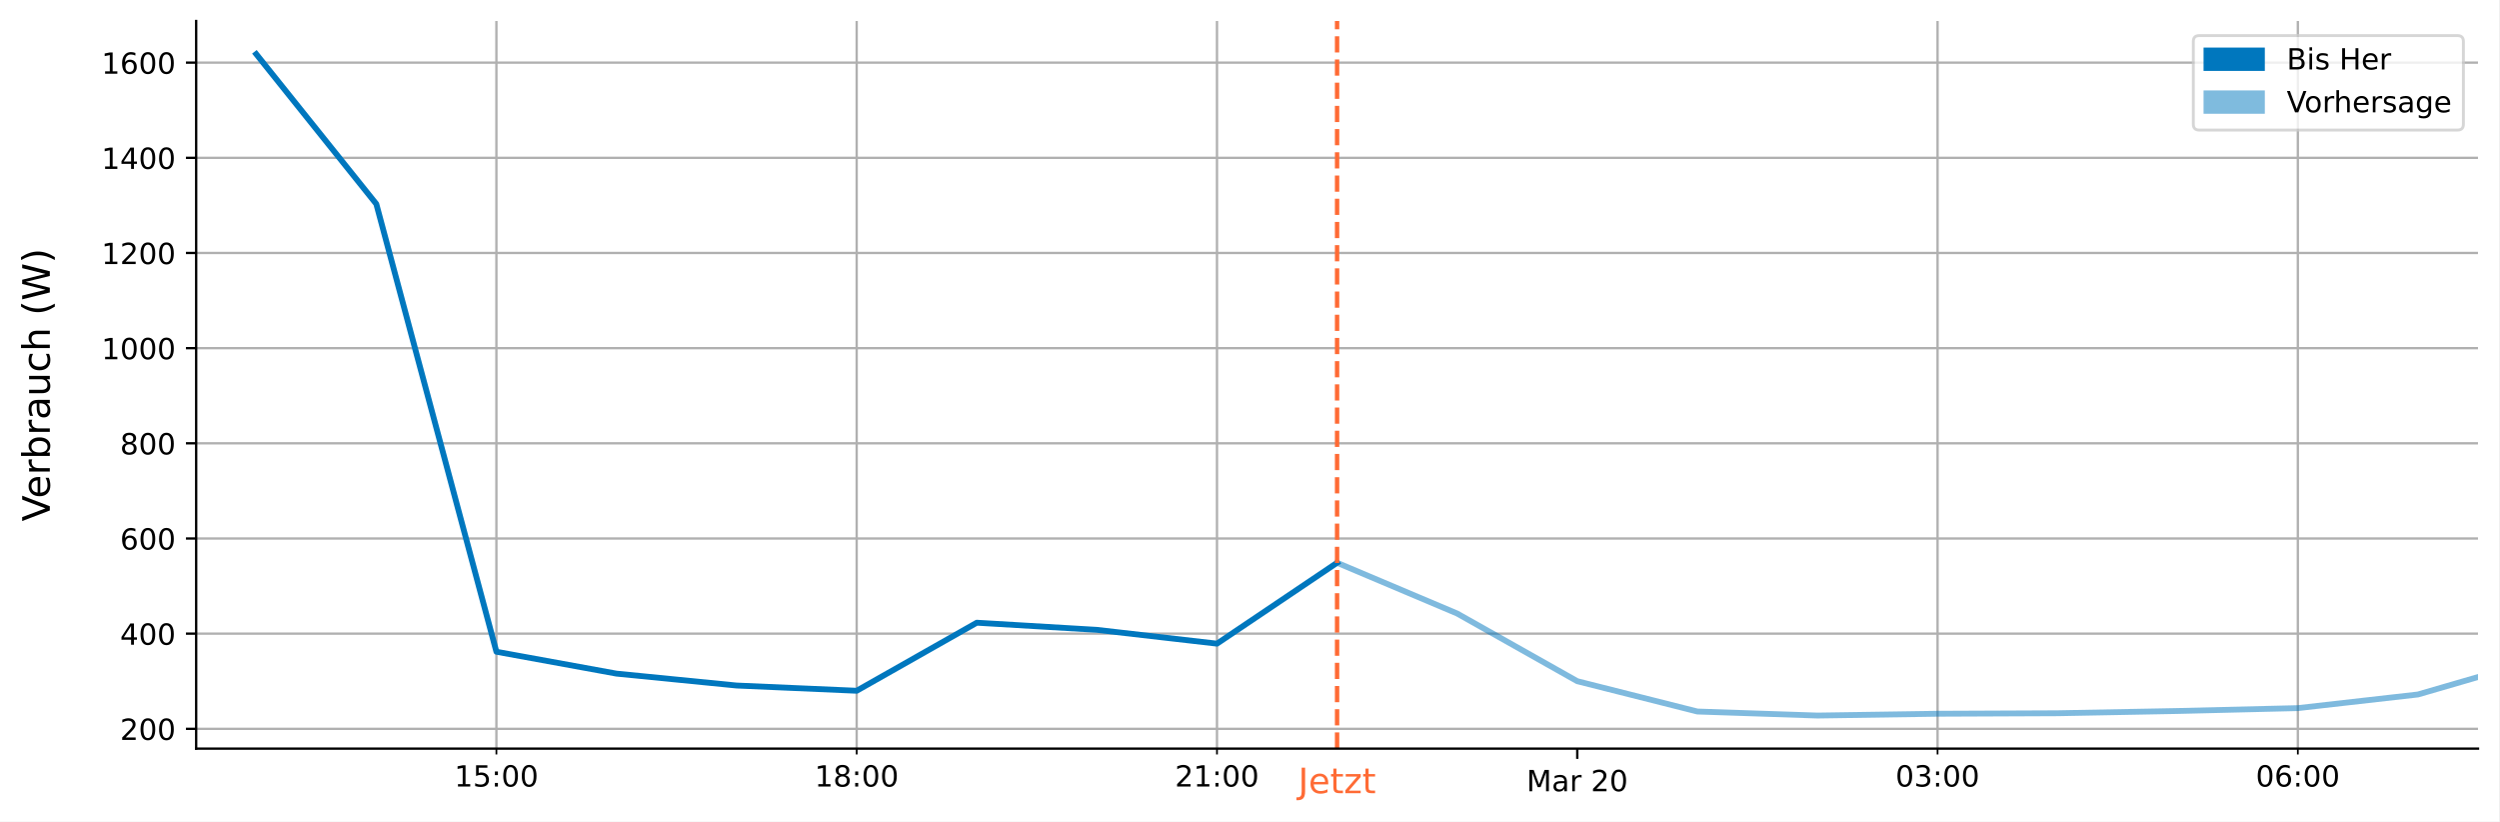
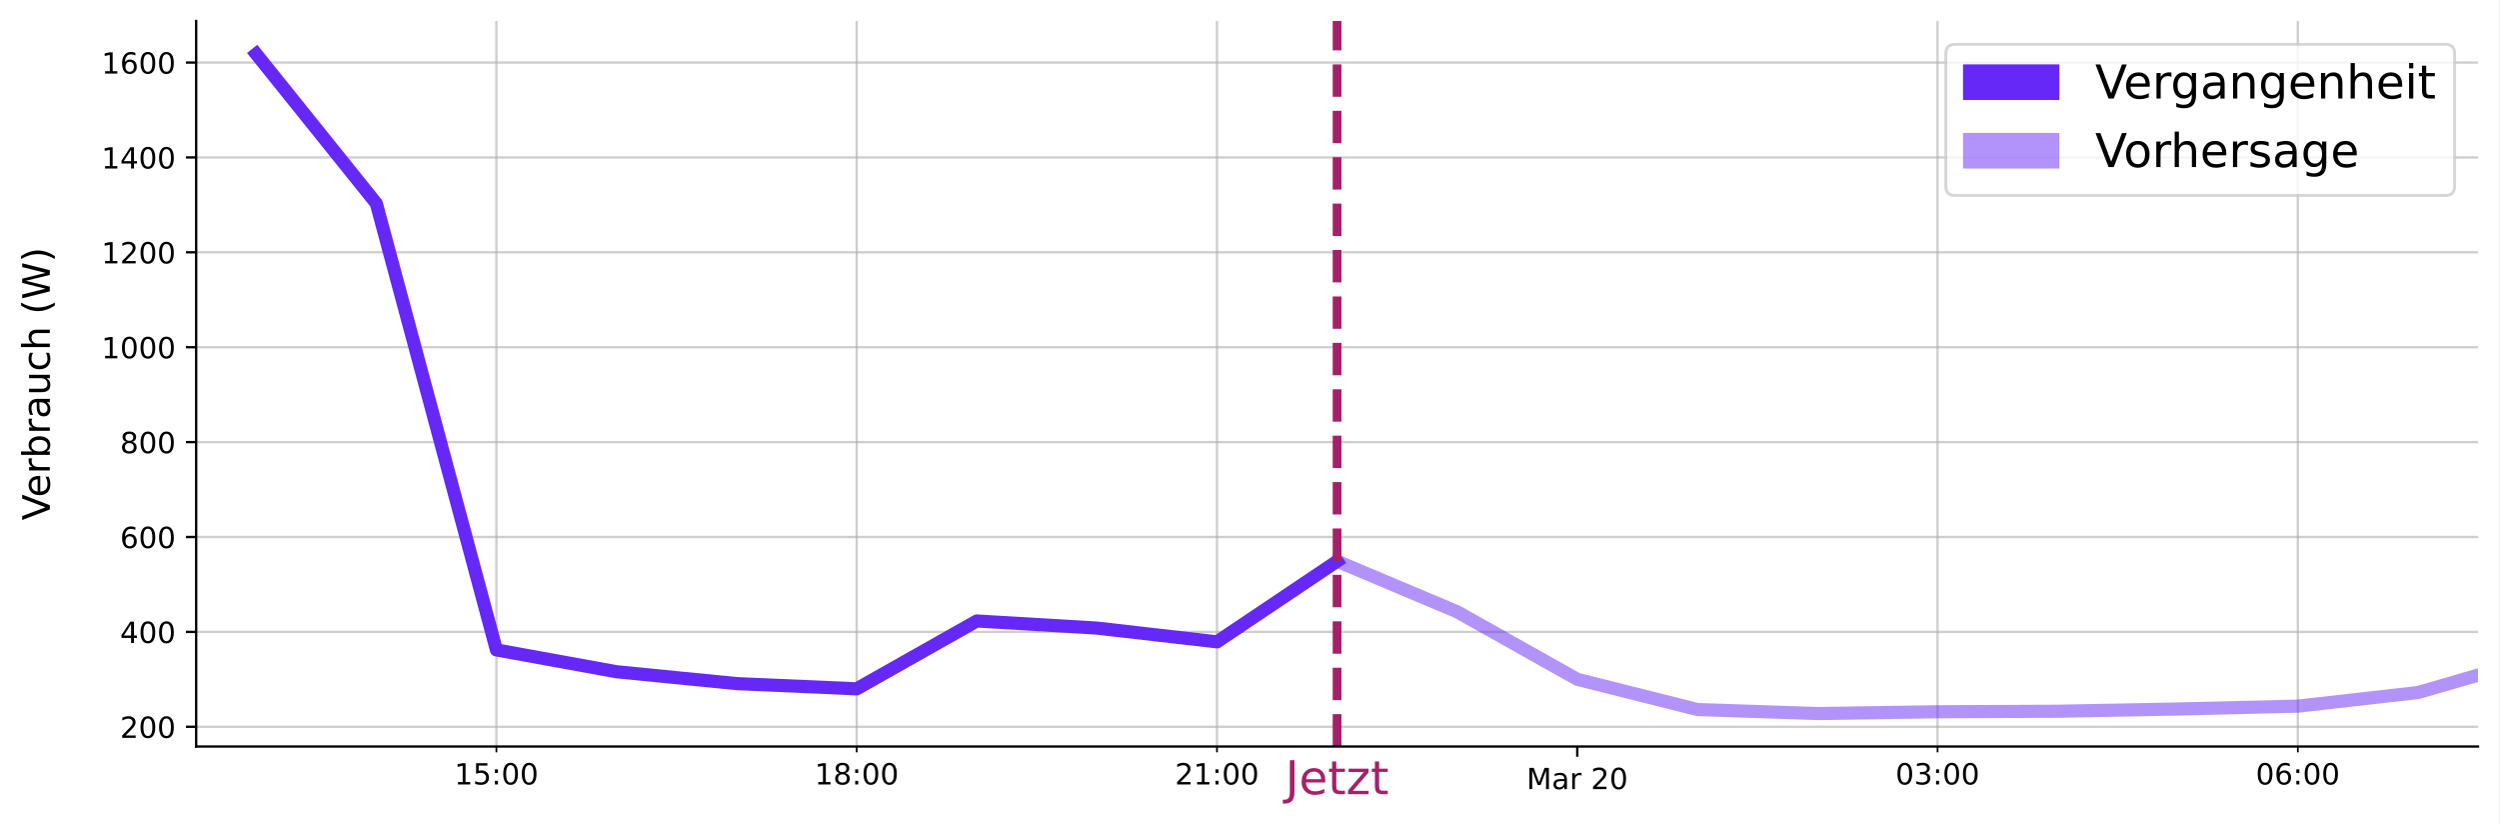
- <svg xmlns="http://www.w3.org/2000/svg" xmlns:xlink="http://www.w3.org/1999/xlink" width="856.492pt" height="281.448pt" viewBox="0 0 856.492 281.448" version="1.1">
+ <svg xmlns="http://www.w3.org/2000/svg" xmlns:xlink="http://www.w3.org/1999/xlink" width="856.492pt" height="282.629pt" viewBox="0 0 856.492 282.629" version="1.1">
  <defs>
    <style type="text/css">*{stroke-linejoin: round; stroke-linecap: butt}</style>
  </defs>
  <g id="figure_1">
    <g id="patch_1">
-       <path d="M 0 281.448  L 856.492 281.448  L 856.492 0  L 0 0  z " style="fill: #ffffff" />
+       <path d="M 0 282.629  L 856.492 282.629  L 856.492 0  L 0 0  z " style="fill: #ffffff" />
    </g>
    <g id="axes_1">
      <g id="patch_2">
-         <path d="M 67.232 256.476  L 849.292 256.476  L 849.292 7.2  L 67.232 7.2  z " style="fill: #ffffff" />
+         <path d="M 67.232 255.756  L 849.292 255.756  L 849.292 7.2  L 67.232 7.2  z " style="fill: #ffffff" />
      </g>
      <g id="matplotlib.axis_1">
        <g id="xtick_1">
          <g id="line2d_1">
            <defs>
-               <path id="m3977513c6c" d="M 0 0  L 0 3.5  " style="stroke: #000000; stroke-width: 0.8" />
-             </defs>
-             <g>
-               <use xlink:href="#m3977513c6c" x="540.584" y="256.476" style="stroke: #000000; stroke-width: 0.8" />
+               <path id="me8b5e4f78a" d="M 0 0  L 0 3.5  " style="stroke: #000000; stroke-width: 0.8" />
+             </defs>
+             <g>
+               <use xlink:href="#me8b5e4f78a" x="540.584" y="255.756" style="stroke: #000000; stroke-width: 0.8" />
            </g>
          </g>
          <g id="text_1">
-             <g transform="translate(523.1985 271.074) scale(0.1 -0.1)">
+             <g transform="translate(523.1985 270.354) scale(0.1 -0.1)">
              <defs>
                <path id="DejaVuSans-4d" d="M 628 4666  L 1569 4666  L 2759 1491  L 3956 4666  L 4897 4666  L 4897 0  L 4281 0  L 4281 4097  L 3078 897  L 2444 897  L 1241 4097  L 1241 0  L 628 0  L 628 4666  z " transform="scale(0.015625)" />
                <path id="DejaVuSans-61" d="M 2194 1759  Q 1497 1759 1228 1600  Q 959 1441 959 1056  Q 959 750 1161 570  Q 1363 391 1709 391  Q 2188 391 2477 730  Q 2766 1069 2766 1631  L 2766 1759  L 2194 1759  z M 3341 1997  L 3341 0  L 2766 0  L 2766 531  Q 2569 213 2275 61  Q 1981 -91 1556 -91  Q 1019 -91 701 211  Q 384 513 384 1019  Q 384 1609 779 1909  Q 1175 2209 1959 2209  L 2766 2209  L 2766 2266  Q 2766 2663 2505 2880  Q 2244 3097 1772 3097  Q 1472 3097 1187 3025  Q 903 2953 641 2809  L 641 3341  Q 956 3463 1253 3523  Q 1550 3584 1831 3584  Q 2591 3584 2966 3190  Q 3341 2797 3341 1997  z " transform="scale(0.015625)" />
                <path id="DejaVuSans-72" d="M 2631 2963  Q 2534 3019 2420 3045  Q 2306 3072 2169 3072  Q 1681 3072 1420 2755  Q 1159 2438 1159 1844  L 1159 0  L 581 0  L 581 3500  L 1159 3500  L 1159 2956  Q 1341 3275 1631 3429  Q 1922 3584 2338 3584  Q 2397 3584 2469 3576  Q 2541 3569 2628 3553  L 2631 2963  z " transform="scale(0.015625)" />
                <path id="DejaVuSans-20" transform="scale(0.015625)" />
                <path id="DejaVuSans-32" d="M 1228 531  L 3431 531  L 3431 0  L 469 0  L 469 531  Q 828 903 1448 1529  Q 2069 2156 2228 2338  Q 2531 2678 2651 2914  Q 2772 3150 2772 3378  Q 2772 3750 2511 3984  Q 2250 4219 1831 4219  Q 1534 4219 1204 4116  Q 875 4013 500 3803  L 500 4441  Q 881 4594 1212 4672  Q 1544 4750 1819 4750  Q 2544 4750 2975 4387  Q 3406 4025 3406 3419  Q 3406 3131 3298 2873  Q 3191 2616 2906 2266  Q 2828 2175 2409 1742  Q 1991 1309 1228 531  z " transform="scale(0.015625)" />
                <path id="DejaVuSans-30" d="M 2034 4250  Q 1547 4250 1301 3770  Q 1056 3291 1056 2328  Q 1056 1369 1301 889  Q 1547 409 2034 409  Q 2525 409 2770 889  Q 3016 1369 3016 2328  Q 3016 3291 2770 3770  Q 2525 4250 2034 4250  z M 2034 4750  Q 2819 4750 3233 4129  Q 3647 3509 3647 2328  Q 3647 1150 3233 529  Q 2819 -91 2034 -91  Q 1250 -91 836 529  Q 422 1150 422 2328  Q 422 3509 836 4129  Q 1250 4750 2034 4750  z " transform="scale(0.015625)" />
              </defs>
              <use xlink:href="#DejaVuSans-4d" />
              <use xlink:href="#DejaVuSans-61" x="86.279" />
              <use xlink:href="#DejaVuSans-72" x="147.559" />
              <use xlink:href="#DejaVuSans-20" x="188.672" />
              <use xlink:href="#DejaVuSans-32" x="220.459" />
              <use xlink:href="#DejaVuSans-30" x="284.082" />
            </g>
          </g>
        </g>
        <g id="xtick_2">
          <g id="line2d_2">
-             <path d="M 170.134 256.476  L 170.134 7.2  " clip-path="url(#p136271a0d6)" style="fill: none; stroke: #b0b0b0; stroke-width: 0.8; stroke-linecap: square" />
+             <path d="M 170.134 255.756  L 170.134 7.2  " clip-path="url(#p7c2714c68f)" style="fill: none; stroke: #b0b0b0; stroke-opacity: 0.61; stroke-width: 0.8; stroke-linecap: square" />
          </g>
          <g id="line2d_3">
            <defs>
-               <path id="m7dc7e616f8" d="M 0 0  L 0 2  " style="stroke: #000000; stroke-width: 0.6" />
-             </defs>
-             <g>
-               <use xlink:href="#m7dc7e616f8" x="170.134" y="256.476" style="stroke: #000000; stroke-width: 0.6" />
+               <path id="mb72a942f95" d="M 0 0  L 0 2  " style="stroke: #000000; stroke-width: 0.6" />
+             </defs>
+             <g>
+               <use xlink:href="#mb72a942f95" x="170.134" y="255.756" style="stroke: #000000; stroke-width: 0.6" />
            </g>
          </g>
          <g id="text_2">
-             <g transform="translate(155.7248 269.474) scale(0.1 -0.1)">
+             <g transform="translate(155.7248 268.754) scale(0.1 -0.1)">
              <defs>
                <path id="DejaVuSans-31" d="M 794 531  L 1825 531  L 1825 4091  L 703 3866  L 703 4441  L 1819 4666  L 2450 4666  L 2450 531  L 3481 531  L 3481 0  L 794 0  L 794 531  z " transform="scale(0.015625)" />
                <path id="DejaVuSans-35" d="M 691 4666  L 3169 4666  L 3169 4134  L 1269 4134  L 1269 2991  Q 1406 3038 1543 3061  Q 1681 3084 1819 3084  Q 2600 3084 3056 2656  Q 3513 2228 3513 1497  Q 3513 744 3044 326  Q 2575 -91 1722 -91  Q 1428 -91 1123 -41  Q 819 9 494 109  L 494 744  Q 775 591 1075 516  Q 1375 441 1709 441  Q 2250 441 2565 725  Q 2881 1009 2881 1497  Q 2881 1984 2565 2268  Q 2250 2553 1709 2553  Q 1456 2553 1204 2497  Q 953 2441 691 2322  L 691 4666  z " transform="scale(0.015625)" />
                <path id="DejaVuSans-3a" d="M 750 794  L 1409 794  L 1409 0  L 750 0  L 750 794  z M 750 3309  L 1409 3309  L 1409 2516  L 750 2516  L 750 3309  z " transform="scale(0.015625)" />
              </defs>
              <use xlink:href="#DejaVuSans-31" />
              <use xlink:href="#DejaVuSans-35" x="63.623" />
              <use xlink:href="#DejaVuSans-3a" x="127.246" />
              <use xlink:href="#DejaVuSans-30" x="160.938" />
              <use xlink:href="#DejaVuSans-30" x="224.561" />
            </g>
          </g>
        </g>
        <g id="xtick_3">
          <g id="line2d_4">
-             <path d="M 293.617 256.476  L 293.617 7.2  " clip-path="url(#p136271a0d6)" style="fill: none; stroke: #b0b0b0; stroke-width: 0.8; stroke-linecap: square" />
+             <path d="M 293.617 255.756  L 293.617 7.2  " clip-path="url(#p7c2714c68f)" style="fill: none; stroke: #b0b0b0; stroke-opacity: 0.61; stroke-width: 0.8; stroke-linecap: square" />
          </g>
          <g id="line2d_5">
            <g>
-               <use xlink:href="#m7dc7e616f8" x="293.617" y="256.476" style="stroke: #000000; stroke-width: 0.6" />
+               <use xlink:href="#mb72a942f95" x="293.617" y="255.756" style="stroke: #000000; stroke-width: 0.6" />
            </g>
          </g>
          <g id="text_3">
-             <g transform="translate(279.208 269.474) scale(0.1 -0.1)">
+             <g transform="translate(279.208 268.754) scale(0.1 -0.1)">
              <defs>
                <path id="DejaVuSans-38" d="M 2034 2216  Q 1584 2216 1326 1975  Q 1069 1734 1069 1313  Q 1069 891 1326 650  Q 1584 409 2034 409  Q 2484 409 2743 651  Q 3003 894 3003 1313  Q 3003 1734 2745 1975  Q 2488 2216 2034 2216  z M 1403 2484  Q 997 2584 770 2862  Q 544 3141 544 3541  Q 544 4100 942 4425  Q 1341 4750 2034 4750  Q 2731 4750 3128 4425  Q 3525 4100 3525 3541  Q 3525 3141 3298 2862  Q 3072 2584 2669 2484  Q 3125 2378 3379 2068  Q 3634 1759 3634 1313  Q 3634 634 3220 271  Q 2806 -91 2034 -91  Q 1263 -91 848 271  Q 434 634 434 1313  Q 434 1759 690 2068  Q 947 2378 1403 2484  z M 1172 3481  Q 1172 3119 1398 2916  Q 1625 2713 2034 2713  Q 2441 2713 2670 2916  Q 2900 3119 2900 3481  Q 2900 3844 2670 4047  Q 2441 4250 2034 4250  Q 1625 4250 1398 4047  Q 1172 3844 1172 3481  z " transform="scale(0.015625)" />
              </defs>
              <use xlink:href="#DejaVuSans-31" />
              <use xlink:href="#DejaVuSans-38" x="63.623" />
              <use xlink:href="#DejaVuSans-3a" x="127.246" />
              <use xlink:href="#DejaVuSans-30" x="160.938" />
              <use xlink:href="#DejaVuSans-30" x="224.561" />
            </g>
          </g>
        </g>
        <g id="xtick_4">
          <g id="line2d_6">
-             <path d="M 417.101 256.476  L 417.101 7.2  " clip-path="url(#p136271a0d6)" style="fill: none; stroke: #b0b0b0; stroke-width: 0.8; stroke-linecap: square" />
+             <path d="M 417.101 255.756  L 417.101 7.2  " clip-path="url(#p7c2714c68f)" style="fill: none; stroke: #b0b0b0; stroke-opacity: 0.61; stroke-width: 0.8; stroke-linecap: square" />
          </g>
          <g id="line2d_7">
            <g>
-               <use xlink:href="#m7dc7e616f8" x="417.101" y="256.476" style="stroke: #000000; stroke-width: 0.6" />
+               <use xlink:href="#mb72a942f95" x="417.101" y="255.756" style="stroke: #000000; stroke-width: 0.6" />
            </g>
          </g>
          <g id="text_4">
-             <g transform="translate(402.6911 269.474) scale(0.1 -0.1)">
+             <g transform="translate(402.6911 268.754) scale(0.1 -0.1)">
              <use xlink:href="#DejaVuSans-32" />
              <use xlink:href="#DejaVuSans-31" x="63.623" />
              <use xlink:href="#DejaVuSans-3a" x="127.246" />
              <use xlink:href="#DejaVuSans-30" x="160.938" />
              <use xlink:href="#DejaVuSans-30" x="224.561" />
            </g>
          </g>
        </g>
        <g id="xtick_5">
          <g id="line2d_8">
-             <path d="M 664.067 256.476  L 664.067 7.2  " clip-path="url(#p136271a0d6)" style="fill: none; stroke: #b0b0b0; stroke-width: 0.8; stroke-linecap: square" />
+             <path d="M 664.067 255.756  L 664.067 7.2  " clip-path="url(#p7c2714c68f)" style="fill: none; stroke: #b0b0b0; stroke-opacity: 0.61; stroke-width: 0.8; stroke-linecap: square" />
          </g>
          <g id="line2d_9">
            <g>
-               <use xlink:href="#m7dc7e616f8" x="664.067" y="256.476" style="stroke: #000000; stroke-width: 0.6" />
+               <use xlink:href="#mb72a942f95" x="664.067" y="255.756" style="stroke: #000000; stroke-width: 0.6" />
            </g>
          </g>
          <g id="text_5">
-             <g transform="translate(649.6575 269.474) scale(0.1 -0.1)">
+             <g transform="translate(649.6575 268.754) scale(0.1 -0.1)">
              <defs>
                <path id="DejaVuSans-33" d="M 2597 2516  Q 3050 2419 3304 2112  Q 3559 1806 3559 1356  Q 3559 666 3084 287  Q 2609 -91 1734 -91  Q 1441 -91 1130 -33  Q 819 25 488 141  L 488 750  Q 750 597 1062 519  Q 1375 441 1716 441  Q 2309 441 2620 675  Q 2931 909 2931 1356  Q 2931 1769 2642 2001  Q 2353 2234 1838 2234  L 1294 2234  L 1294 2753  L 1863 2753  Q 2328 2753 2575 2939  Q 2822 3125 2822 3475  Q 2822 3834 2567 4026  Q 2313 4219 1838 4219  Q 1578 4219 1281 4162  Q 984 4106 628 3988  L 628 4550  Q 988 4650 1302 4700  Q 1616 4750 1894 4750  Q 2613 4750 3031 4423  Q 3450 4097 3450 3541  Q 3450 3153 3228 2886  Q 3006 2619 2597 2516  z " transform="scale(0.015625)" />
              </defs>
              <use xlink:href="#DejaVuSans-30" />
              <use xlink:href="#DejaVuSans-33" x="63.623" />
              <use xlink:href="#DejaVuSans-3a" x="127.246" />
              <use xlink:href="#DejaVuSans-30" x="160.938" />
              <use xlink:href="#DejaVuSans-30" x="224.561" />
            </g>
          </g>
        </g>
        <g id="xtick_6">
          <g id="line2d_10">
-             <path d="M 787.55 256.476  L 787.55 7.2  " clip-path="url(#p136271a0d6)" style="fill: none; stroke: #b0b0b0; stroke-width: 0.8; stroke-linecap: square" />
+             <path d="M 787.55 255.756  L 787.55 7.2  " clip-path="url(#p7c2714c68f)" style="fill: none; stroke: #b0b0b0; stroke-opacity: 0.61; stroke-width: 0.8; stroke-linecap: square" />
          </g>
          <g id="line2d_11">
            <g>
-               <use xlink:href="#m7dc7e616f8" x="787.55" y="256.476" style="stroke: #000000; stroke-width: 0.6" />
+               <use xlink:href="#mb72a942f95" x="787.55" y="255.756" style="stroke: #000000; stroke-width: 0.6" />
            </g>
          </g>
          <g id="text_6">
-             <g transform="translate(773.1406 269.474) scale(0.1 -0.1)">
+             <g transform="translate(773.1406 268.754) scale(0.1 -0.1)">
              <defs>
                <path id="DejaVuSans-36" d="M 2113 2584  Q 1688 2584 1439 2293  Q 1191 2003 1191 1497  Q 1191 994 1439 701  Q 1688 409 2113 409  Q 2538 409 2786 701  Q 3034 994 3034 1497  Q 3034 2003 2786 2293  Q 2538 2584 2113 2584  z M 3366 4563  L 3366 3988  Q 3128 4100 2886 4159  Q 2644 4219 2406 4219  Q 1781 4219 1451 3797  Q 1122 3375 1075 2522  Q 1259 2794 1537 2939  Q 1816 3084 2150 3084  Q 2853 3084 3261 2657  Q 3669 2231 3669 1497  Q 3669 778 3244 343  Q 2819 -91 2113 -91  Q 1303 -91 875 529  Q 447 1150 447 2328  Q 447 3434 972 4092  Q 1497 4750 2381 4750  Q 2619 4750 2861 4703  Q 3103 4656 3366 4563  z " transform="scale(0.015625)" />
              </defs>
              <use xlink:href="#DejaVuSans-30" />
              <use xlink:href="#DejaVuSans-36" x="63.623" />
              <use xlink:href="#DejaVuSans-3a" x="127.246" />
              <use xlink:href="#DejaVuSans-30" x="160.938" />
              <use xlink:href="#DejaVuSans-30" x="224.561" />
            </g>
          </g>
        </g>
      </g>
      <g id="matplotlib.axis_2">
        <g id="ytick_1">
          <g id="line2d_12">
-             <path d="M 67.232 249.694  L 849.292 249.694  " clip-path="url(#p136271a0d6)" style="fill: none; stroke: #b0b0b0; stroke-width: 0.8; stroke-linecap: square" />
+             <path d="M 67.232 248.993  L 849.292 248.993  " clip-path="url(#p7c2714c68f)" style="fill: none; stroke: #b0b0b0; stroke-opacity: 0.61; stroke-width: 0.8; stroke-linecap: square" />
          </g>
          <g id="line2d_13">
            <defs>
-               <path id="mb55cc0f286" d="M 0 0  L -3.5 0  " style="stroke: #000000; stroke-width: 0.8" />
-             </defs>
-             <g>
-               <use xlink:href="#mb55cc0f286" x="67.232" y="249.694" style="stroke: #000000; stroke-width: 0.8" />
+               <path id="mbf43066f35" d="M 0 0  L -3.5 0  " style="stroke: #000000; stroke-width: 0.8" />
+             </defs>
+             <g>
+               <use xlink:href="#mbf43066f35" x="67.232" y="248.993" style="stroke: #000000; stroke-width: 0.8" />
            </g>
          </g>
          <g id="text_7">
-             <g transform="translate(41.14406 253.4931) scale(0.1 -0.1)">
+             <g transform="translate(41.14406 252.7927) scale(0.1 -0.1)">
              <use xlink:href="#DejaVuSans-32" />
              <use xlink:href="#DejaVuSans-30" x="63.623" />
              <use xlink:href="#DejaVuSans-30" x="127.246" />
            </g>
          </g>
        </g>
        <g id="ytick_2">
          <g id="line2d_14">
-             <path d="M 67.232 217.09  L 849.292 217.09  " clip-path="url(#p136271a0d6)" style="fill: none; stroke: #b0b0b0; stroke-width: 0.8; stroke-linecap: square" />
+             <path d="M 67.232 216.484  L 849.292 216.484  " clip-path="url(#p7c2714c68f)" style="fill: none; stroke: #b0b0b0; stroke-opacity: 0.61; stroke-width: 0.8; stroke-linecap: square" />
          </g>
          <g id="line2d_15">
            <g>
-               <use xlink:href="#mb55cc0f286" x="67.232" y="217.09" style="stroke: #000000; stroke-width: 0.8" />
+               <use xlink:href="#mbf43066f35" x="67.232" y="216.484" style="stroke: #000000; stroke-width: 0.8" />
            </g>
          </g>
          <g id="text_8">
-             <g transform="translate(41.14406 220.889) scale(0.1 -0.1)">
+             <g transform="translate(41.14406 220.2827) scale(0.1 -0.1)">
              <defs>
                <path id="DejaVuSans-34" d="M 2419 4116  L 825 1625  L 2419 1625  L 2419 4116  z M 2253 4666  L 3047 4666  L 3047 1625  L 3713 1625  L 3713 1100  L 3047 1100  L 3047 0  L 2419 0  L 2419 1100  L 313 1100  L 313 1709  L 2253 4666  z " transform="scale(0.015625)" />
              </defs>
              <use xlink:href="#DejaVuSans-34" />
              <use xlink:href="#DejaVuSans-30" x="63.623" />
              <use xlink:href="#DejaVuSans-30" x="127.246" />
            </g>
          </g>
        </g>
        <g id="ytick_3">
          <g id="line2d_16">
-             <path d="M 67.232 184.486  L 849.292 184.486  " clip-path="url(#p136271a0d6)" style="fill: none; stroke: #b0b0b0; stroke-width: 0.8; stroke-linecap: square" />
+             <path d="M 67.232 183.974  L 849.292 183.974  " clip-path="url(#p7c2714c68f)" style="fill: none; stroke: #b0b0b0; stroke-opacity: 0.61; stroke-width: 0.8; stroke-linecap: square" />
          </g>
          <g id="line2d_17">
            <g>
-               <use xlink:href="#mb55cc0f286" x="67.232" y="184.486" style="stroke: #000000; stroke-width: 0.8" />
+               <use xlink:href="#mbf43066f35" x="67.232" y="183.974" style="stroke: #000000; stroke-width: 0.8" />
            </g>
          </g>
          <g id="text_9">
-             <g transform="translate(41.14406 188.2849) scale(0.1 -0.1)">
+             <g transform="translate(41.14406 187.7728) scale(0.1 -0.1)">
              <use xlink:href="#DejaVuSans-36" />
              <use xlink:href="#DejaVuSans-30" x="63.623" />
              <use xlink:href="#DejaVuSans-30" x="127.246" />
            </g>
          </g>
        </g>
        <g id="ytick_4">
          <g id="line2d_18">
-             <path d="M 67.232 151.882  L 849.292 151.882  " clip-path="url(#p136271a0d6)" style="fill: none; stroke: #b0b0b0; stroke-width: 0.8; stroke-linecap: square" />
+             <path d="M 67.232 151.464  L 849.292 151.464  " clip-path="url(#p7c2714c68f)" style="fill: none; stroke: #b0b0b0; stroke-opacity: 0.61; stroke-width: 0.8; stroke-linecap: square" />
          </g>
          <g id="line2d_19">
            <g>
-               <use xlink:href="#mb55cc0f286" x="67.232" y="151.882" style="stroke: #000000; stroke-width: 0.8" />
+               <use xlink:href="#mbf43066f35" x="67.232" y="151.464" style="stroke: #000000; stroke-width: 0.8" />
            </g>
          </g>
          <g id="text_10">
-             <g transform="translate(41.14406 155.6807) scale(0.1 -0.1)">
+             <g transform="translate(41.14406 155.2628) scale(0.1 -0.1)">
              <use xlink:href="#DejaVuSans-38" />
              <use xlink:href="#DejaVuSans-30" x="63.623" />
              <use xlink:href="#DejaVuSans-30" x="127.246" />
            </g>
          </g>
        </g>
        <g id="ytick_5">
          <g id="line2d_20">
-             <path d="M 67.232 119.277  L 849.292 119.277  " clip-path="url(#p136271a0d6)" style="fill: none; stroke: #b0b0b0; stroke-width: 0.8; stroke-linecap: square" />
+             <path d="M 67.232 118.954  L 849.292 118.954  " clip-path="url(#p7c2714c68f)" style="fill: none; stroke: #b0b0b0; stroke-opacity: 0.61; stroke-width: 0.8; stroke-linecap: square" />
          </g>
          <g id="line2d_21">
            <g>
-               <use xlink:href="#mb55cc0f286" x="67.232" y="119.277" style="stroke: #000000; stroke-width: 0.8" />
+               <use xlink:href="#mbf43066f35" x="67.232" y="118.954" style="stroke: #000000; stroke-width: 0.8" />
            </g>
          </g>
          <g id="text_11">
-             <g transform="translate(34.78156 123.0766) scale(0.1 -0.1)">
+             <g transform="translate(34.78156 122.7529) scale(0.1 -0.1)">
              <use xlink:href="#DejaVuSans-31" />
              <use xlink:href="#DejaVuSans-30" x="63.623" />
              <use xlink:href="#DejaVuSans-30" x="127.246" />
              <use xlink:href="#DejaVuSans-30" x="190.869" />
            </g>
          </g>
        </g>
        <g id="ytick_6">
          <g id="line2d_22">
-             <path d="M 67.232 86.673  L 849.292 86.673  " clip-path="url(#p136271a0d6)" style="fill: none; stroke: #b0b0b0; stroke-width: 0.8; stroke-linecap: square" />
+             <path d="M 67.232 86.444  L 849.292 86.444  " clip-path="url(#p7c2714c68f)" style="fill: none; stroke: #b0b0b0; stroke-opacity: 0.61; stroke-width: 0.8; stroke-linecap: square" />
          </g>
          <g id="line2d_23">
            <g>
-               <use xlink:href="#mb55cc0f286" x="67.232" y="86.673" style="stroke: #000000; stroke-width: 0.8" />
+               <use xlink:href="#mbf43066f35" x="67.232" y="86.444" style="stroke: #000000; stroke-width: 0.8" />
            </g>
          </g>
          <g id="text_12">
-             <g transform="translate(34.78156 90.47252) scale(0.1 -0.1)">
+             <g transform="translate(34.78156 90.24297) scale(0.1 -0.1)">
              <use xlink:href="#DejaVuSans-31" />
              <use xlink:href="#DejaVuSans-32" x="63.623" />
              <use xlink:href="#DejaVuSans-30" x="127.246" />
              <use xlink:href="#DejaVuSans-30" x="190.869" />
            </g>
          </g>
        </g>
        <g id="ytick_7">
          <g id="line2d_24">
-             <path d="M 67.232 54.069  L 849.292 54.069  " clip-path="url(#p136271a0d6)" style="fill: none; stroke: #b0b0b0; stroke-width: 0.8; stroke-linecap: square" />
+             <path d="M 67.232 53.934  L 849.292 53.934  " clip-path="url(#p7c2714c68f)" style="fill: none; stroke: #b0b0b0; stroke-opacity: 0.61; stroke-width: 0.8; stroke-linecap: square" />
          </g>
          <g id="line2d_25">
            <g>
-               <use xlink:href="#mb55cc0f286" x="67.232" y="54.069" style="stroke: #000000; stroke-width: 0.8" />
+               <use xlink:href="#mbf43066f35" x="67.232" y="53.934" style="stroke: #000000; stroke-width: 0.8" />
            </g>
          </g>
          <g id="text_13">
-             <g transform="translate(34.78156 57.86841) scale(0.1 -0.1)">
+             <g transform="translate(34.78156 57.73303) scale(0.1 -0.1)">
              <use xlink:href="#DejaVuSans-31" />
              <use xlink:href="#DejaVuSans-34" x="63.623" />
              <use xlink:href="#DejaVuSans-30" x="127.246" />
              <use xlink:href="#DejaVuSans-30" x="190.869" />
            </g>
          </g>
        </g>
        <g id="ytick_8">
          <g id="line2d_26">
-             <path d="M 67.232 21.465  L 849.292 21.465  " clip-path="url(#p136271a0d6)" style="fill: none; stroke: #b0b0b0; stroke-width: 0.8; stroke-linecap: square" />
+             <path d="M 67.232 21.424  L 849.292 21.424  " clip-path="url(#p7c2714c68f)" style="fill: none; stroke: #b0b0b0; stroke-opacity: 0.61; stroke-width: 0.8; stroke-linecap: square" />
          </g>
          <g id="line2d_27">
            <g>
-               <use xlink:href="#mb55cc0f286" x="67.232" y="21.465" style="stroke: #000000; stroke-width: 0.8" />
+               <use xlink:href="#mbf43066f35" x="67.232" y="21.424" style="stroke: #000000; stroke-width: 0.8" />
            </g>
          </g>
          <g id="text_14">
-             <g transform="translate(34.78156 25.26429) scale(0.1 -0.1)">
+             <g transform="translate(34.78156 25.22309) scale(0.1 -0.1)">
              <use xlink:href="#DejaVuSans-31" />
              <use xlink:href="#DejaVuSans-36" x="63.623" />
              <use xlink:href="#DejaVuSans-30" x="127.246" />
              <use xlink:href="#DejaVuSans-30" x="190.869" />
            </g>
          </g>
        </g>
        <g id="text_15">
-           <g transform="translate(17.07797 178.6114) rotate(-90) scale(0.13 -0.13)">
+           <g transform="translate(17.07797 178.2514) rotate(-90) scale(0.13 -0.13)">
            <defs>
              <path id="DejaVuSans-56" d="M 1831 0  L 50 4666  L 709 4666  L 2188 738  L 3669 4666  L 4325 4666  L 2547 0  L 1831 0  z " transform="scale(0.015625)" />
              <path id="DejaVuSans-65" d="M 3597 1894  L 3597 1613  L 953 1613  Q 991 1019 1311 708  Q 1631 397 2203 397  Q 2534 397 2845 478  Q 3156 559 3463 722  L 3463 178  Q 3153 47 2828 -22  Q 2503 -91 2169 -91  Q 1331 -91 842 396  Q 353 884 353 1716  Q 353 2575 817 3079  Q 1281 3584 2069 3584  Q 2775 3584 3186 3129  Q 3597 2675 3597 1894  z M 3022 2063  Q 3016 2534 2758 2815  Q 2500 3097 2075 3097  Q 1594 3097 1305 2825  Q 1016 2553 972 2059  L 3022 2063  z " transform="scale(0.015625)" />
              <path id="DejaVuSans-62" d="M 3116 1747  Q 3116 2381 2855 2742  Q 2594 3103 2138 3103  Q 1681 3103 1420 2742  Q 1159 2381 1159 1747  Q 1159 1113 1420 752  Q 1681 391 2138 391  Q 2594 391 2855 752  Q 3116 1113 3116 1747  z M 1159 2969  Q 1341 3281 1617 3432  Q 1894 3584 2278 3584  Q 2916 3584 3314 3078  Q 3713 2572 3713 1747  Q 3713 922 3314 415  Q 2916 -91 2278 -91  Q 1894 -91 1617 61  Q 1341 213 1159 525  L 1159 0  L 581 0  L 581 4863  L 1159 4863  L 1159 2969  z " transform="scale(0.015625)" />
              <path id="DejaVuSans-75" d="M 544 1381  L 544 3500  L 1119 3500  L 1119 1403  Q 1119 906 1312 657  Q 1506 409 1894 409  Q 2359 409 2629 706  Q 2900 1003 2900 1516  L 2900 3500  L 3475 3500  L 3475 0  L 2900 0  L 2900 538  Q 2691 219 2414 64  Q 2138 -91 1772 -91  Q 1169 -91 856 284  Q 544 659 544 1381  z M 1991 3584  L 1991 3584  z " transform="scale(0.015625)" />
              <path id="DejaVuSans-63" d="M 3122 3366  L 3122 2828  Q 2878 2963 2633 3030  Q 2388 3097 2138 3097  Q 1578 3097 1268 2742  Q 959 2388 959 1747  Q 959 1106 1268 751  Q 1578 397 2138 397  Q 2388 397 2633 464  Q 2878 531 3122 666  L 3122 134  Q 2881 22 2623 -34  Q 2366 -91 2075 -91  Q 1284 -91 818 406  Q 353 903 353 1747  Q 353 2603 823 3093  Q 1294 3584 2113 3584  Q 2378 3584 2631 3529  Q 2884 3475 3122 3366  z " transform="scale(0.015625)" />
              <path id="DejaVuSans-68" d="M 3513 2113  L 3513 0  L 2938 0  L 2938 2094  Q 2938 2591 2744 2837  Q 2550 3084 2163 3084  Q 1697 3084 1428 2787  Q 1159 2491 1159 1978  L 1159 0  L 581 0  L 581 4863  L 1159 4863  L 1159 2956  Q 1366 3272 1645 3428  Q 1925 3584 2291 3584  Q 2894 3584 3203 3211  Q 3513 2838 3513 2113  z " transform="scale(0.015625)" />
              <path id="DejaVuSans-28" d="M 1984 4856  Q 1566 4138 1362 3434  Q 1159 2731 1159 2009  Q 1159 1288 1364 580  Q 1569 -128 1984 -844  L 1484 -844  Q 1016 -109 783 600  Q 550 1309 550 2009  Q 550 2706 781 3412  Q 1013 4119 1484 4856  L 1984 4856  z " transform="scale(0.015625)" />
              <path id="DejaVuSans-57" d="M 213 4666  L 850 4666  L 1831 722  L 2809 4666  L 3519 4666  L 4500 722  L 5478 4666  L 6119 4666  L 4947 0  L 4153 0  L 3169 4050  L 2175 0  L 1381 0  L 213 4666  z " transform="scale(0.015625)" />
              <path id="DejaVuSans-29" d="M 513 4856  L 1013 4856  Q 1481 4119 1714 3412  Q 1947 2706 1947 2009  Q 1947 1309 1714 600  Q 1481 -109 1013 -844  L 513 -844  Q 928 -128 1133 580  Q 1338 1288 1338 2009  Q 1338 2731 1133 3434  Q 928 4138 513 4856  z " transform="scale(0.015625)" />
            </defs>
            <use xlink:href="#DejaVuSans-56" />
            <use xlink:href="#DejaVuSans-65" x="60.658" />
            <use xlink:href="#DejaVuSans-72" x="122.182" />
            <use xlink:href="#DejaVuSans-62" x="163.295" />
            <use xlink:href="#DejaVuSans-72" x="226.771" />
            <use xlink:href="#DejaVuSans-61" x="267.885" />
            <use xlink:href="#DejaVuSans-75" x="329.164" />
            <use xlink:href="#DejaVuSans-63" x="392.543" />
            <use xlink:href="#DejaVuSans-68" x="447.523" />
            <use xlink:href="#DejaVuSans-20" x="510.902" />
            <use xlink:href="#DejaVuSans-28" x="542.689" />
            <use xlink:href="#DejaVuSans-57" x="581.703" />
            <use xlink:href="#DejaVuSans-29" x="680.58" />
          </g>
        </g>
      </g>
      <g id="line2d_28">
-         <path d="M 87.812 18.531  L 128.973 69.882  L 170.134 223.285  L 211.295 230.783  L 252.456 234.859  L 293.617 236.652  L 334.778 213.34  L 375.939 215.786  L 417.101 220.513  L 458.262 192.8  " clip-path="url(#p136271a0d6)" style="fill: none; stroke: #0077be; stroke-width: 2; stroke-linecap: square" />
+         <path d="M 87.812 18.498  L 128.973 69.701  L 170.134 222.66  L 211.295 230.138  L 252.456 234.201  L 293.617 235.989  L 334.778 212.745  L 375.939 215.183  L 417.101 219.897  L 458.262 192.264  " clip-path="url(#p7c2714c68f)" style="fill: none; stroke: #6528f7; stroke-width: 4.5; stroke-linecap: square" />
      </g>
      <g id="line2d_29">
-         <path d="M 458.262 192.8  L 499.423 210.191  L 540.584 233.378  L 581.745 243.764  L 622.906 245.145  L 664.067 244.529  L 705.228 244.354  L 746.389 243.583  L 787.55 242.599  L 828.711 237.93  L 857.492 229.567  " clip-path="url(#p136271a0d6)" style="fill: none; stroke: #0077be; stroke-opacity: 0.5; stroke-width: 2; stroke-linecap: square" />
+         <path d="M 458.262 192.264  L 499.423 209.604  L 540.584 232.724  L 581.745 243.081  L 622.906 244.458  L 664.067 243.844  L 705.228 243.669  L 746.389 242.9  L 787.55 241.919  L 828.711 237.264  L 857.492 228.925  " clip-path="url(#p7c2714c68f)" style="fill: none; stroke: #6528f7; stroke-opacity: 0.5; stroke-width: 4.5; stroke-linecap: square" />
      </g>
      <g id="line2d_30">
-         <path d="M 458.262 256.476  L 458.262 7.2  " clip-path="url(#p136271a0d6)" style="fill: none; stroke-dasharray: 5.55,2.4; stroke-dashoffset: 0; stroke: #ff6b35; stroke-width: 1.5" />
+         <path d="M 458.262 255.756  L 458.262 7.2  " clip-path="url(#p7c2714c68f)" style="fill: none; stroke-dasharray: 11.1,4.8; stroke-dashoffset: 0; stroke: #a61f69; stroke-width: 3" />
      </g>
      <g id="patch_3">
-         <path d="M 67.232 256.476  L 67.232 7.2  " style="fill: none; stroke: #000000; stroke-width: 0.8; stroke-linejoin: miter; stroke-linecap: square" />
+         <path d="M 67.232 255.756  L 67.232 7.2  " style="fill: none; stroke: #000000; stroke-width: 0.8; stroke-linejoin: miter; stroke-linecap: square" />
      </g>
      <g id="patch_4">
-         <path d="M 67.232 256.476  L 849.292 256.476  " style="fill: none; stroke: #000000; stroke-width: 0.8; stroke-linejoin: miter; stroke-linecap: square" />
+         <path d="M 67.232 255.756  L 849.292 255.756  " style="fill: none; stroke: #000000; stroke-width: 0.8; stroke-linejoin: miter; stroke-linecap: square" />
      </g>
      <g id="text_16">
-         <g style="fill: #ff6b35" transform="translate(444.9463 271.752) scale(0.12 -0.12)">
+         <g style="fill: #a61f69" transform="translate(440.5078 272.1012) scale(0.16 -0.16)">
          <defs>
            <path id="DejaVuSans-4a" d="M 628 4666  L 1259 4666  L 1259 325  Q 1259 -519 939 -900  Q 619 -1281 -91 -1281  L -331 -1281  L -331 -750  L -134 -750  Q 284 -750 456 -515  Q 628 -281 628 325  L 628 4666  z " transform="scale(0.015625)" />
            <path id="DejaVuSans-74" d="M 1172 4494  L 1172 3500  L 2356 3500  L 2356 3053  L 1172 3053  L 1172 1153  Q 1172 725 1289 603  Q 1406 481 1766 481  L 2356 481  L 2356 0  L 1766 0  Q 1100 0 847 248  Q 594 497 594 1153  L 594 3053  L 172 3053  L 172 3500  L 594 3500  L 594 4494  L 1172 4494  z " transform="scale(0.015625)" />
            <path id="DejaVuSans-7a" d="M 353 3500  L 3084 3500  L 3084 2975  L 922 459  L 3084 459  L 3084 0  L 275 0  L 275 525  L 2438 3041  L 353 3041  L 353 3500  z " transform="scale(0.015625)" />
          </defs>
          <use xlink:href="#DejaVuSans-4a" />
          <use xlink:href="#DejaVuSans-65" x="29.492" />
          <use xlink:href="#DejaVuSans-74" x="91.016" />
          <use xlink:href="#DejaVuSans-7a" x="130.225" />
          <use xlink:href="#DejaVuSans-74" x="182.715" />
        </g>
      </g>
      <g id="legend_1">
        <g id="patch_5">
-           <path d="M 753.731 44.556  L 842.292 44.556  Q 844.292 44.556 844.292 42.556  L 844.292 14.2  Q 844.292 12.2 842.292 12.2  L 753.731 12.2  Q 751.731 12.2 751.731 14.2  L 751.731 42.556  Q 751.731 44.556 753.731 44.556  z " style="fill: #ffffff; opacity: 0.8; stroke: #cccccc; stroke-linejoin: miter" />
+           <path d="M 670.097 66.97  L 838.092 66.97  Q 841.292 66.97 841.292 63.77  L 841.292 18.4  Q 841.292 15.2 838.092 15.2  L 670.097 15.2  Q 666.897 15.2 666.897 18.4  L 666.897 63.77  Q 666.897 66.97 670.097 66.97  z " style="fill: #ffffff; opacity: 0.8; stroke: #cccccc; stroke-linejoin: miter" />
        </g>
        <g id="patch_6">
-           <path d="M 755.731 23.798  L 775.731 23.798  L 775.731 16.798  L 755.731 16.798  z " style="fill: #0077be; stroke: #0077be; stroke-linejoin: miter" />
+           <path d="M 673.297 33.758  L 705.297 33.758  L 705.297 22.558  L 673.297 22.558  z " style="fill: #6528f7; stroke: #6528f7; stroke-linejoin: miter" />
        </g>
        <g id="text_17">
-           <g transform="translate(783.7306 23.79844) scale(0.1 -0.1)">
-             <defs>
-               <path id="DejaVuSans-42" d="M 1259 2228  L 1259 519  L 2272 519  Q 2781 519 3026 730  Q 3272 941 3272 1375  Q 3272 1813 3026 2020  Q 2781 2228 2272 2228  L 1259 2228  z M 1259 4147  L 1259 2741  L 2194 2741  Q 2656 2741 2882 2914  Q 3109 3088 3109 3444  Q 3109 3797 2882 3972  Q 2656 4147 2194 4147  L 1259 4147  z M 628 4666  L 2241 4666  Q 2963 4666 3353 4366  Q 3744 4066 3744 3513  Q 3744 3084 3544 2831  Q 3344 2578 2956 2516  Q 3422 2416 3680 2098  Q 3938 1781 3938 1306  Q 3938 681 3513 340  Q 3088 0 2303 0  L 628 0  L 628 4666  z " transform="scale(0.015625)" />
+           <g transform="translate(718.0966 33.7575) scale(0.16 -0.16)">
+             <defs>
+               <path id="DejaVuSans-67" d="M 2906 1791  Q 2906 2416 2648 2759  Q 2391 3103 1925 3103  Q 1463 3103 1205 2759  Q 947 2416 947 1791  Q 947 1169 1205 825  Q 1463 481 1925 481  Q 2391 481 2648 825  Q 2906 1169 2906 1791  z M 3481 434  Q 3481 -459 3084 -895  Q 2688 -1331 1869 -1331  Q 1566 -1331 1297 -1286  Q 1028 -1241 775 -1147  L 775 -588  Q 1028 -725 1275 -790  Q 1522 -856 1778 -856  Q 2344 -856 2625 -561  Q 2906 -266 2906 331  L 2906 616  Q 2728 306 2450 153  Q 2172 0 1784 0  Q 1141 0 747 490  Q 353 981 353 1791  Q 353 2603 747 3093  Q 1141 3584 1784 3584  Q 2172 3584 2450 3431  Q 2728 3278 2906 2969  L 2906 3500  L 3481 3500  L 3481 434  z " transform="scale(0.015625)" />
+               <path id="DejaVuSans-6e" d="M 3513 2113  L 3513 0  L 2938 0  L 2938 2094  Q 2938 2591 2744 2837  Q 2550 3084 2163 3084  Q 1697 3084 1428 2787  Q 1159 2491 1159 1978  L 1159 0  L 581 0  L 581 3500  L 1159 3500  L 1159 2956  Q 1366 3272 1645 3428  Q 1925 3584 2291 3584  Q 2894 3584 3203 3211  Q 3513 2838 3513 2113  z " transform="scale(0.015625)" />
              <path id="DejaVuSans-69" d="M 603 3500  L 1178 3500  L 1178 0  L 603 0  L 603 3500  z M 603 4863  L 1178 4863  L 1178 4134  L 603 4134  L 603 4863  z " transform="scale(0.015625)" />
+             </defs>
+             <use xlink:href="#DejaVuSans-56" />
+             <use xlink:href="#DejaVuSans-65" x="60.658" />
+             <use xlink:href="#DejaVuSans-72" x="122.182" />
+             <use xlink:href="#DejaVuSans-67" x="161.545" />
+             <use xlink:href="#DejaVuSans-61" x="225.021" />
+             <use xlink:href="#DejaVuSans-6e" x="286.301" />
+             <use xlink:href="#DejaVuSans-67" x="349.68" />
+             <use xlink:href="#DejaVuSans-65" x="413.156" />
+             <use xlink:href="#DejaVuSans-6e" x="474.68" />
+             <use xlink:href="#DejaVuSans-68" x="538.059" />
+             <use xlink:href="#DejaVuSans-65" x="601.438" />
+             <use xlink:href="#DejaVuSans-69" x="662.961" />
+             <use xlink:href="#DejaVuSans-74" x="690.744" />
+           </g>
+         </g>
+         <g id="patch_7">
+           <path d="M 673.297 57.242  L 705.297 57.242  L 705.297 46.042  L 673.297 46.042  z " style="fill: #6528f7; opacity: 0.5; stroke: #6528f7; stroke-linejoin: miter" />
+         </g>
+         <g id="text_18">
+           <g transform="translate(718.0966 57.2425) scale(0.16 -0.16)">
+             <defs>
+               <path id="DejaVuSans-6f" d="M 1959 3097  Q 1497 3097 1228 2736  Q 959 2375 959 1747  Q 959 1119 1226 758  Q 1494 397 1959 397  Q 2419 397 2687 759  Q 2956 1122 2956 1747  Q 2956 2369 2687 2733  Q 2419 3097 1959 3097  z M 1959 3584  Q 2709 3584 3137 3096  Q 3566 2609 3566 1747  Q 3566 888 3137 398  Q 2709 -91 1959 -91  Q 1206 -91 779 398  Q 353 888 353 1747  Q 353 2609 779 3096  Q 1206 3584 1959 3584  z " transform="scale(0.015625)" />
              <path id="DejaVuSans-73" d="M 2834 3397  L 2834 2853  Q 2591 2978 2328 3040  Q 2066 3103 1784 3103  Q 1356 3103 1142 2972  Q 928 2841 928 2578  Q 928 2378 1081 2264  Q 1234 2150 1697 2047  L 1894 2003  Q 2506 1872 2764 1633  Q 3022 1394 3022 966  Q 3022 478 2636 193  Q 2250 -91 1575 -91  Q 1294 -91 989 -36  Q 684 19 347 128  L 347 722  Q 666 556 975 473  Q 1284 391 1588 391  Q 1994 391 2212 530  Q 2431 669 2431 922  Q 2431 1156 2273 1281  Q 2116 1406 1581 1522  L 1381 1569  Q 847 1681 609 1914  Q 372 2147 372 2553  Q 372 3047 722 3315  Q 1072 3584 1716 3584  Q 2034 3584 2315 3537  Q 2597 3491 2834 3397  z " transform="scale(0.015625)" />
-               <path id="DejaVuSans-48" d="M 628 4666  L 1259 4666  L 1259 2753  L 3553 2753  L 3553 4666  L 4184 4666  L 4184 0  L 3553 0  L 3553 2222  L 1259 2222  L 1259 0  L 628 0  L 628 4666  z " transform="scale(0.015625)" />
-             </defs>
-             <use xlink:href="#DejaVuSans-42" />
-             <use xlink:href="#DejaVuSans-69" x="68.604" />
-             <use xlink:href="#DejaVuSans-73" x="96.387" />
-             <use xlink:href="#DejaVuSans-20" x="148.486" />
-             <use xlink:href="#DejaVuSans-48" x="180.273" />
-             <use xlink:href="#DejaVuSans-65" x="255.469" />
-             <use xlink:href="#DejaVuSans-72" x="316.992" />
-           </g>
-         </g>
-         <g id="patch_7">
-           <path d="M 755.731 38.477  L 775.731 38.477  L 775.731 31.477  L 755.731 31.477  z " style="fill: #0077be; opacity: 0.5; stroke: #0077be; stroke-linejoin: miter" />
-         </g>
-         <g id="text_18">
-           <g transform="translate(783.7306 38.47656) scale(0.1 -0.1)">
-             <defs>
-               <path id="DejaVuSans-6f" d="M 1959 3097  Q 1497 3097 1228 2736  Q 959 2375 959 1747  Q 959 1119 1226 758  Q 1494 397 1959 397  Q 2419 397 2687 759  Q 2956 1122 2956 1747  Q 2956 2369 2687 2733  Q 2419 3097 1959 3097  z M 1959 3584  Q 2709 3584 3137 3096  Q 3566 2609 3566 1747  Q 3566 888 3137 398  Q 2709 -91 1959 -91  Q 1206 -91 779 398  Q 353 888 353 1747  Q 353 2609 779 3096  Q 1206 3584 1959 3584  z " transform="scale(0.015625)" />
-               <path id="DejaVuSans-67" d="M 2906 1791  Q 2906 2416 2648 2759  Q 2391 3103 1925 3103  Q 1463 3103 1205 2759  Q 947 2416 947 1791  Q 947 1169 1205 825  Q 1463 481 1925 481  Q 2391 481 2648 825  Q 2906 1169 2906 1791  z M 3481 434  Q 3481 -459 3084 -895  Q 2688 -1331 1869 -1331  Q 1566 -1331 1297 -1286  Q 1028 -1241 775 -1147  L 775 -588  Q 1028 -725 1275 -790  Q 1522 -856 1778 -856  Q 2344 -856 2625 -561  Q 2906 -266 2906 331  L 2906 616  Q 2728 306 2450 153  Q 2172 0 1784 0  Q 1141 0 747 490  Q 353 981 353 1791  Q 353 2603 747 3093  Q 1141 3584 1784 3584  Q 2172 3584 2450 3431  Q 2728 3278 2906 2969  L 2906 3500  L 3481 3500  L 3481 434  z " transform="scale(0.015625)" />
            </defs>
            <use xlink:href="#DejaVuSans-56" />
            <use xlink:href="#DejaVuSans-6f" x="60.658" />
            <use xlink:href="#DejaVuSans-72" x="121.84" />
            <use xlink:href="#DejaVuSans-68" x="161.203" />
            <use xlink:href="#DejaVuSans-65" x="224.582" />
            <use xlink:href="#DejaVuSans-72" x="286.105" />
            <use xlink:href="#DejaVuSans-73" x="327.219" />
            <use xlink:href="#DejaVuSans-61" x="379.318" />
            <use xlink:href="#DejaVuSans-67" x="440.598" />
            <use xlink:href="#DejaVuSans-65" x="504.074" />
          </g>
        </g>
      </g>
    </g>
  </g>
  <defs>
-     <clipPath id="p136271a0d6">
-       <rect x="67.232" y="7.2" width="782.06" height="249.276" />
+     <clipPath id="p7c2714c68f">
+       <rect x="67.232" y="7.2" width="782.06" height="248.556" />
    </clipPath>
  </defs>
</svg>
